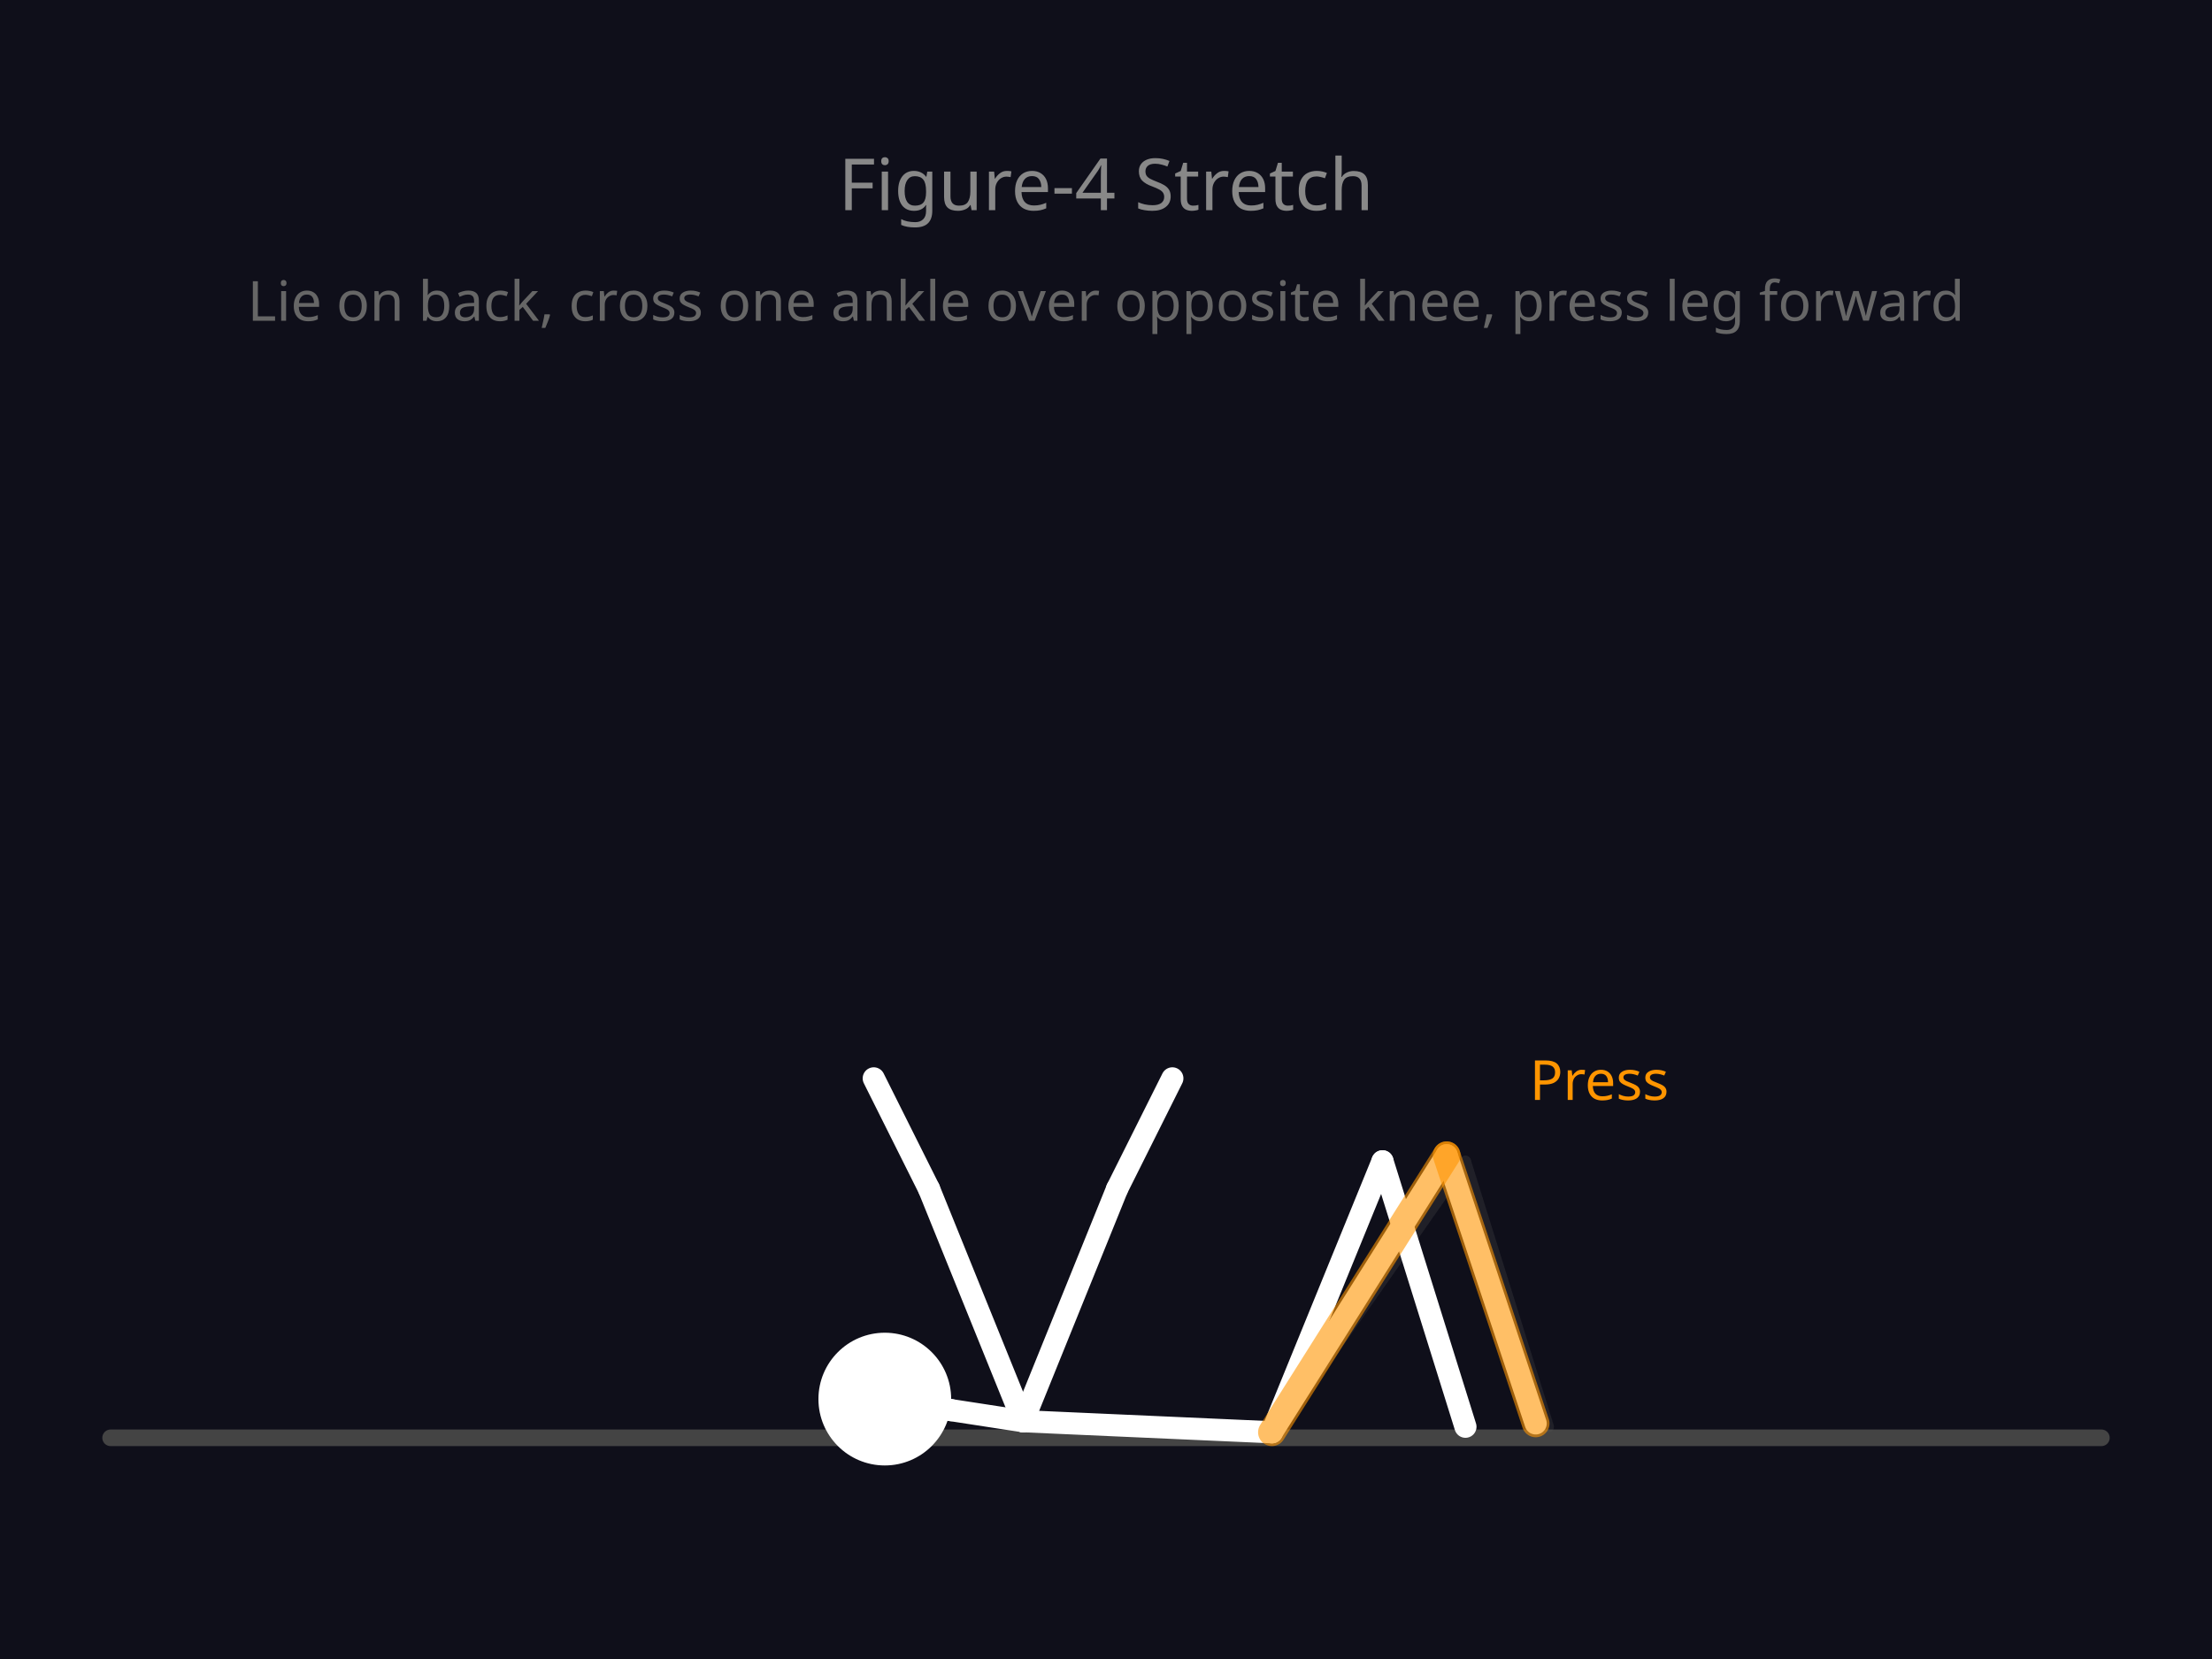
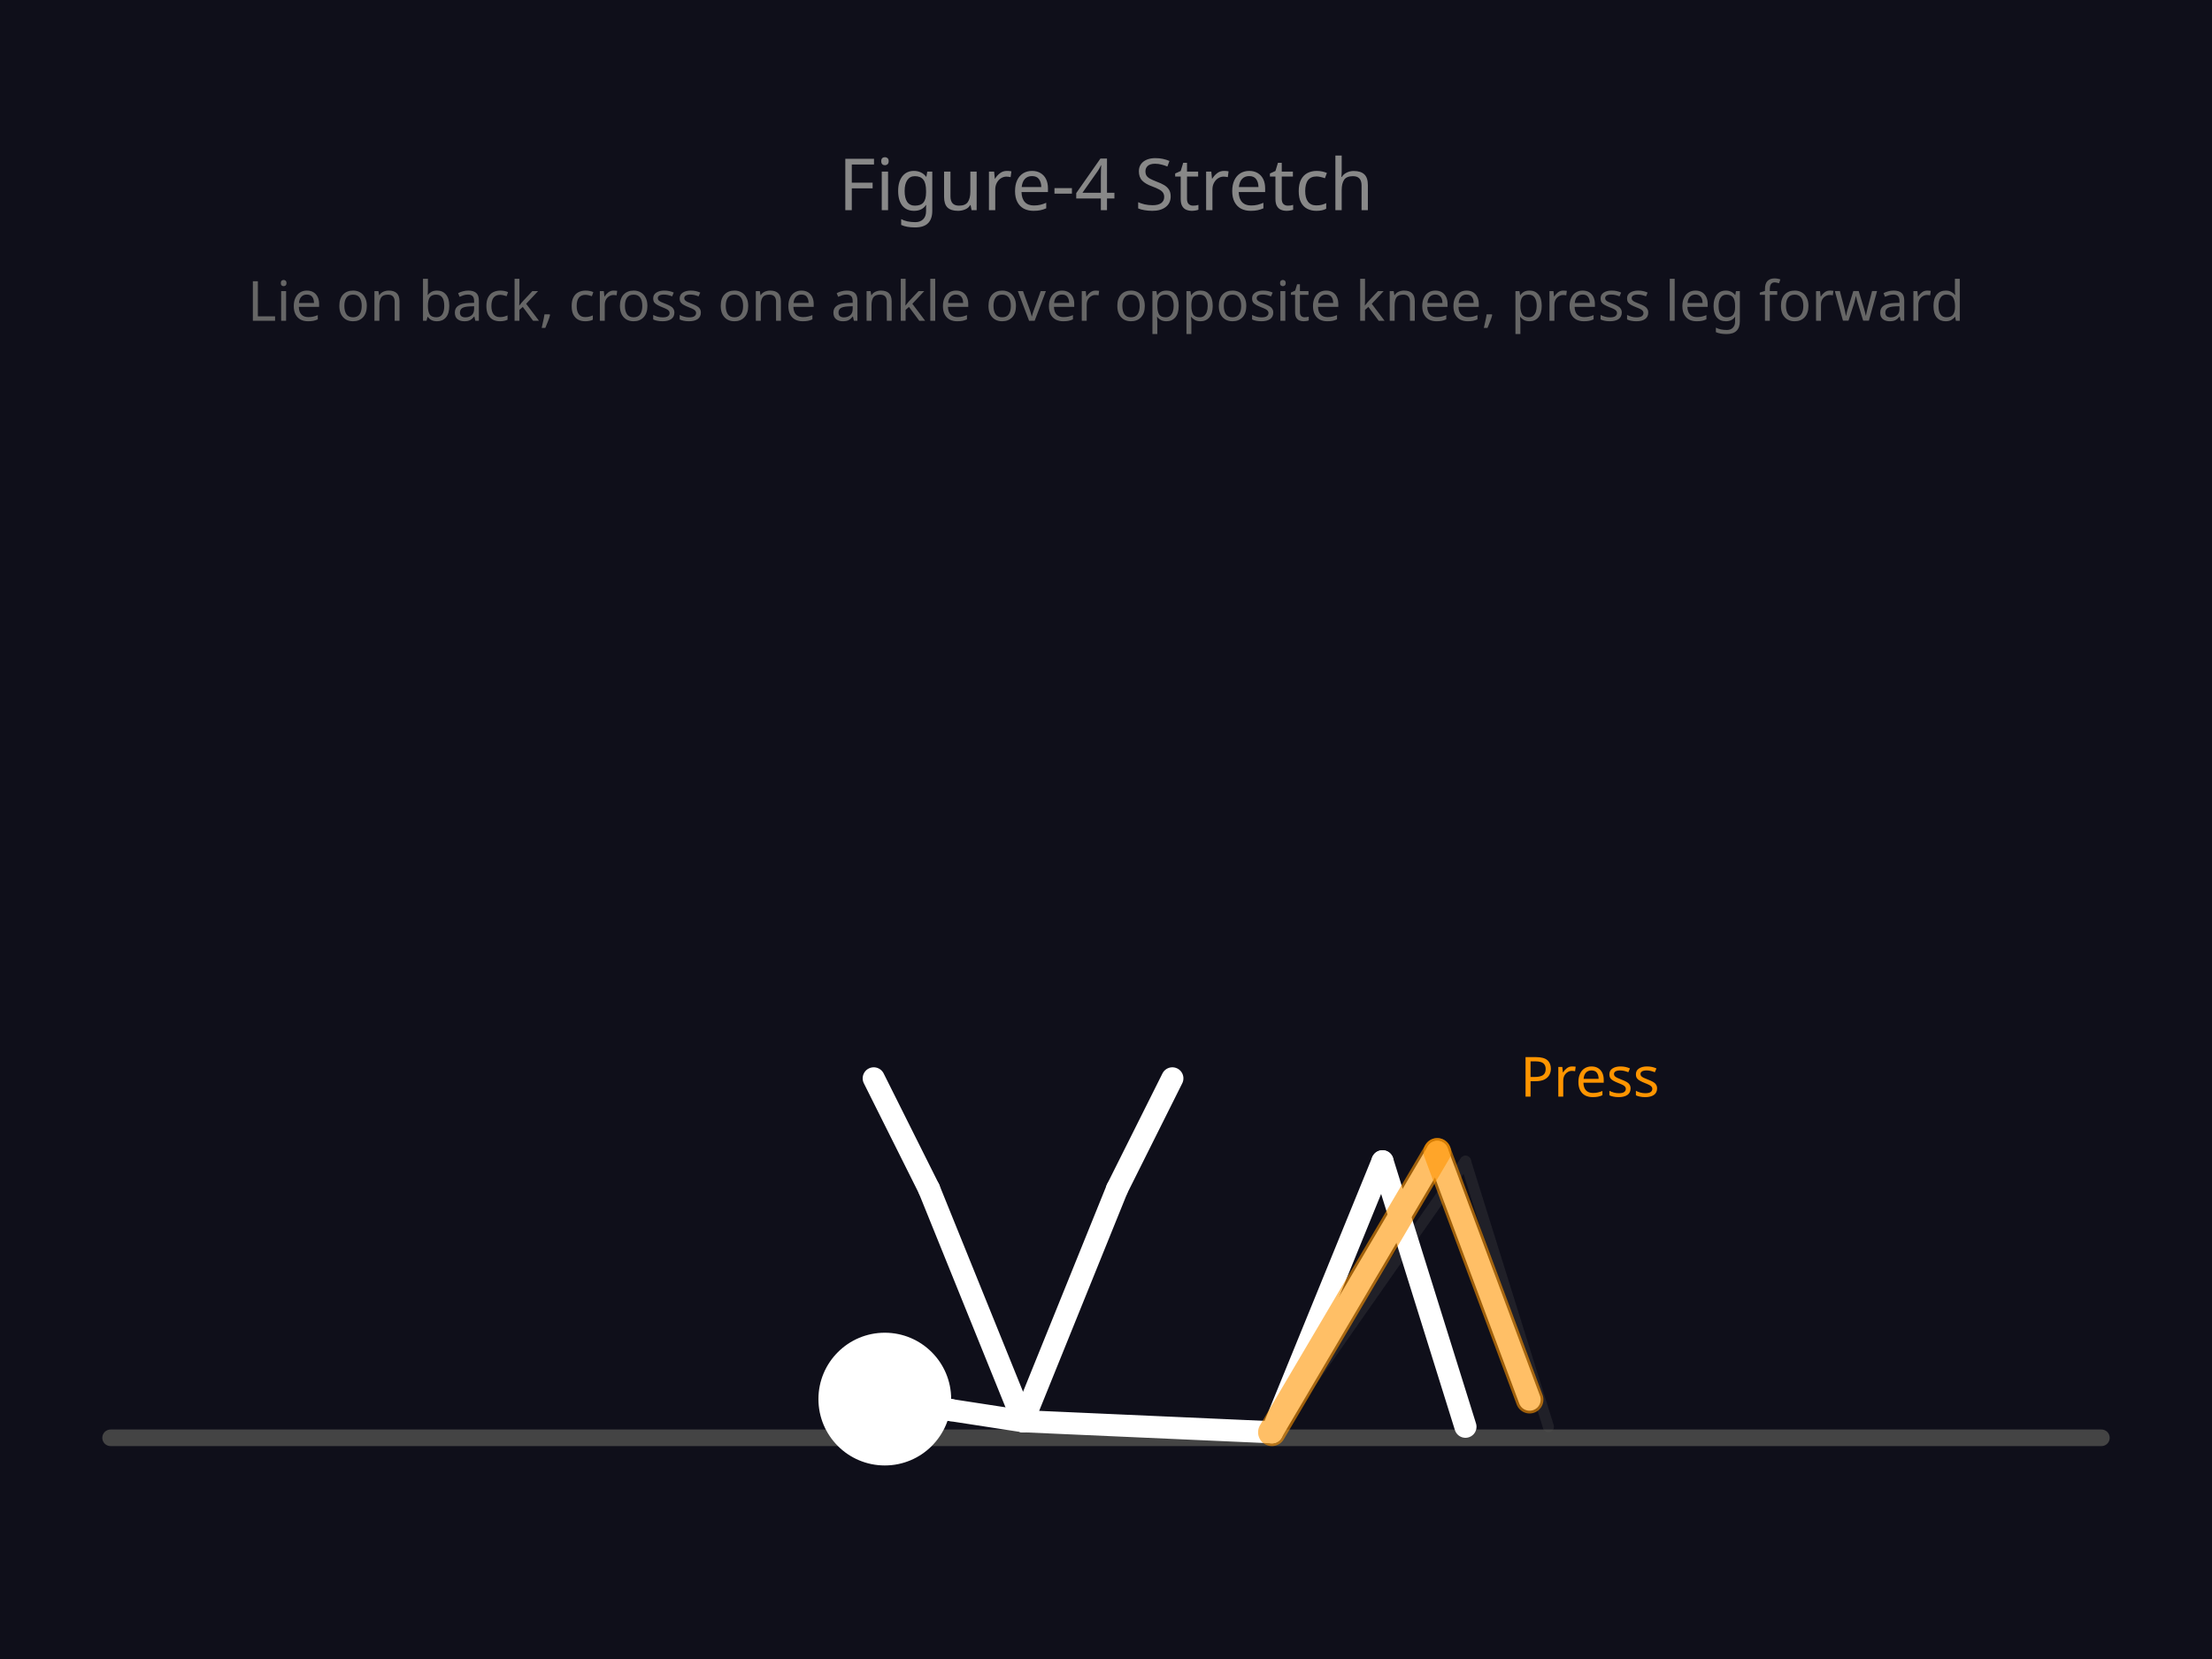
<svg xmlns="http://www.w3.org/2000/svg" viewBox="0 0 400 300">
  <rect width="400" height="300" fill="#0f0f1a" />
  <line x1="20" y1="260" x2="380" y2="260" stroke="#444" stroke-width="3" stroke-linecap="round" />
  <text x="200" y="38" fill="#888" font-size="13" font-family="sans-serif" text-anchor="middle">Figure-4 Stretch</text>
  <text x="200" y="58" fill="#666" font-size="10" font-family="sans-serif" text-anchor="middle">Lie on back, cross one ankle over opposite knee, press leg forward</text>
  <g stroke="#555" stroke-width="2" fill="none" stroke-linecap="round" stroke-linejoin="round" opacity="0.25">
    <circle cx="160" cy="253" r="12" fill="#444" stroke="none" />
    <line x1="160" y1="253" x2="172" y2="255" />
    <line x1="172" y1="255" x2="185" y2="257" />
    <line x1="185" y1="257" x2="230" y2="260" />
    <line x1="185" y1="257" x2="168" y2="215" />
    <line x1="168" y1="215" x2="158" y2="195" />
    <line x1="185" y1="257" x2="202" y2="215" />
    <line x1="202" y1="215" x2="212" y2="195" />
    <line x1="230" y1="260" x2="265" y2="210" />
    <line x1="265" y1="210" x2="280" y2="258" />
    <line x1="230" y1="260" x2="250" y2="210" />
    <line x1="250" y1="210" x2="265" y2="258" />
  </g>
  <g stroke="#FFF" stroke-width="4" fill="none" stroke-linecap="round" stroke-linejoin="round">
    <circle cx="160" cy="253" r="12" fill="#FFF" stroke="none" />
    <line x1="160" y1="253" x2="172" y2="255" />
    <line x1="172" y1="255" x2="185" y2="257" />
    <line x1="185" y1="257" x2="230" y2="259" />
    <line x1="185" y1="257" x2="168" y2="215" />
    <line x1="168" y1="215" x2="158" y2="195" />
    <line x1="185" y1="257" x2="202" y2="215" />
    <line x1="202" y1="215" x2="212" y2="195" />
-     <line x1="230" y1="259" x2="261.6" y2="208.9" />
-     <line x1="261.6" y1="208.9" x2="277.7" y2="257.4" />
+     <line x1="230" y1="259" x2="259.9" y2="208.3" />
+     <line x1="259.9" y1="208.3" x2="276.6" y2="253.1" />
    <line x1="230" y1="259" x2="250" y2="210" />
    <line x1="250" y1="210" x2="265" y2="258" />
-     <line x1="230" y1="259" x2="261.6" y2="208.9" stroke="#FF9500" stroke-width="5" opacity="0.6" />
-     <line x1="261.6" y1="208.9" x2="277.7" y2="257.4" stroke="#FF9500" stroke-width="5" opacity="0.6" />
+     <line x1="230" y1="259" x2="259.9" y2="208.3" stroke="#FF9500" stroke-width="5" opacity="0.6" />
+     <line x1="259.9" y1="208.3" x2="276.6" y2="253.1" stroke="#FF9500" stroke-width="5" opacity="0.6" />
  </g>
-   <text x="276.6" y="198.9" fill="#FF9500" font-size="10" font-family="sans-serif">Press</text>
+   <text x="274.9" y="198.3" fill="#FF9500" font-size="10" font-family="sans-serif">Press</text>
</svg>
